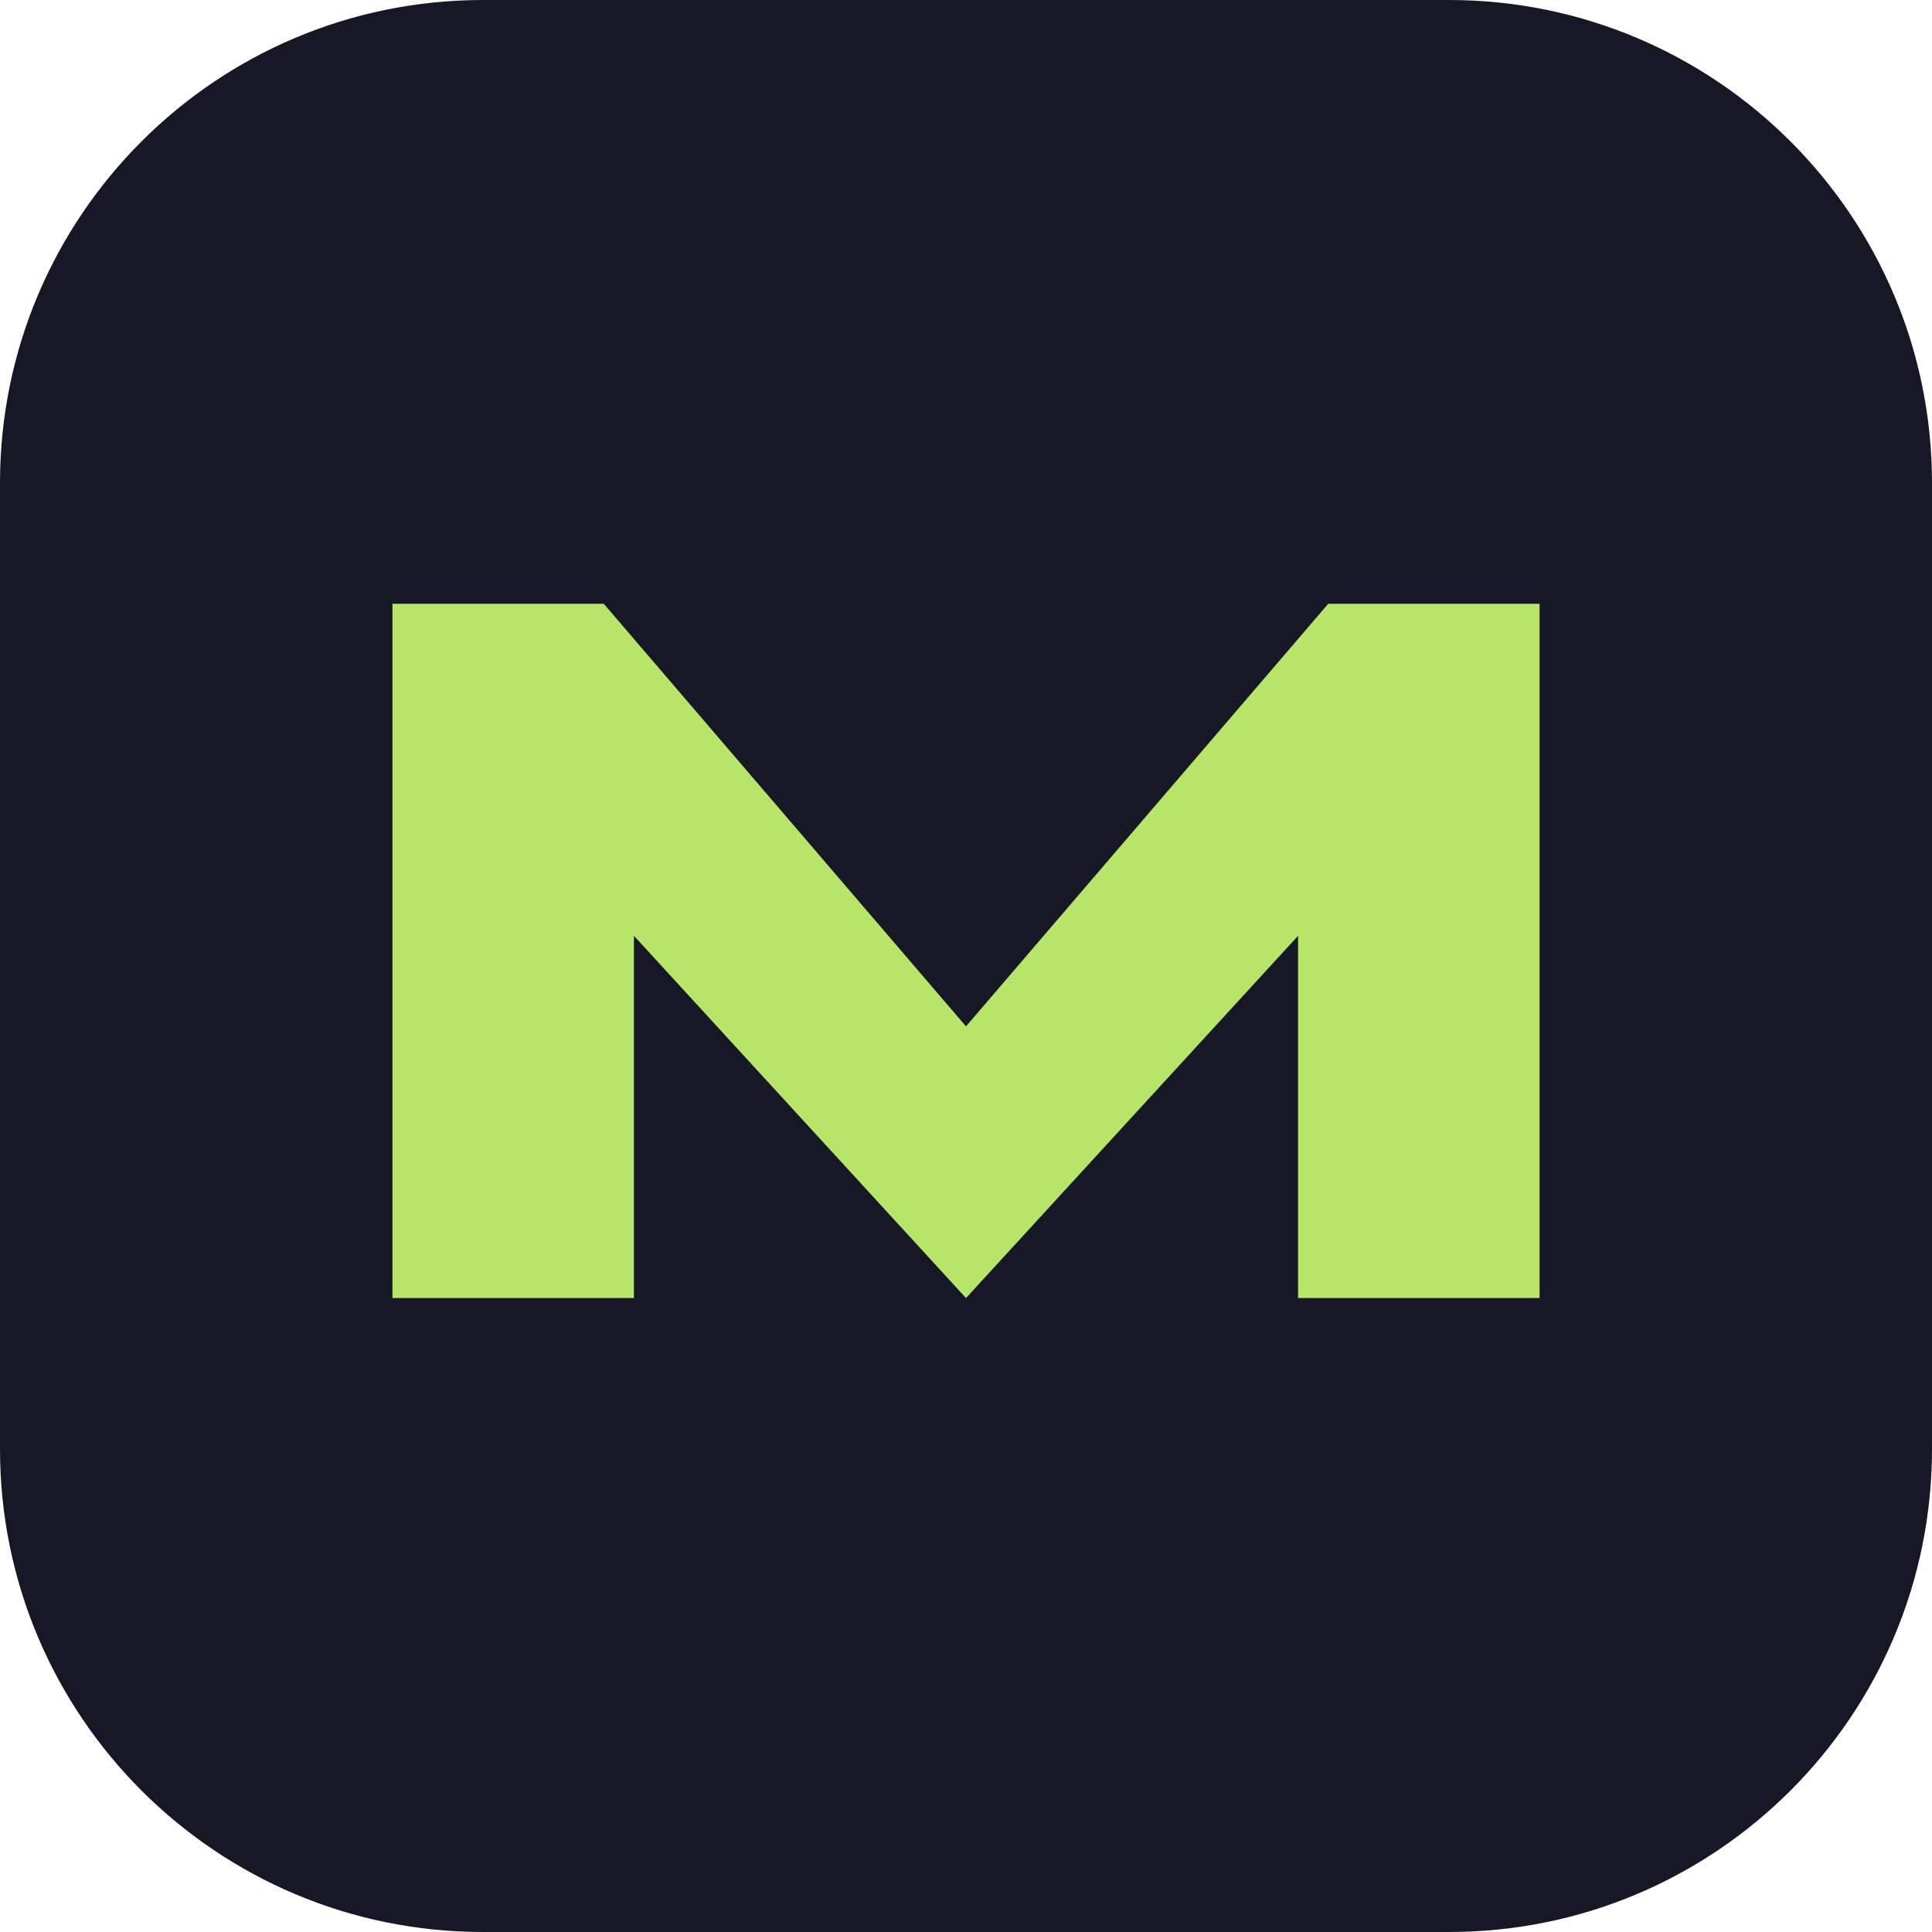
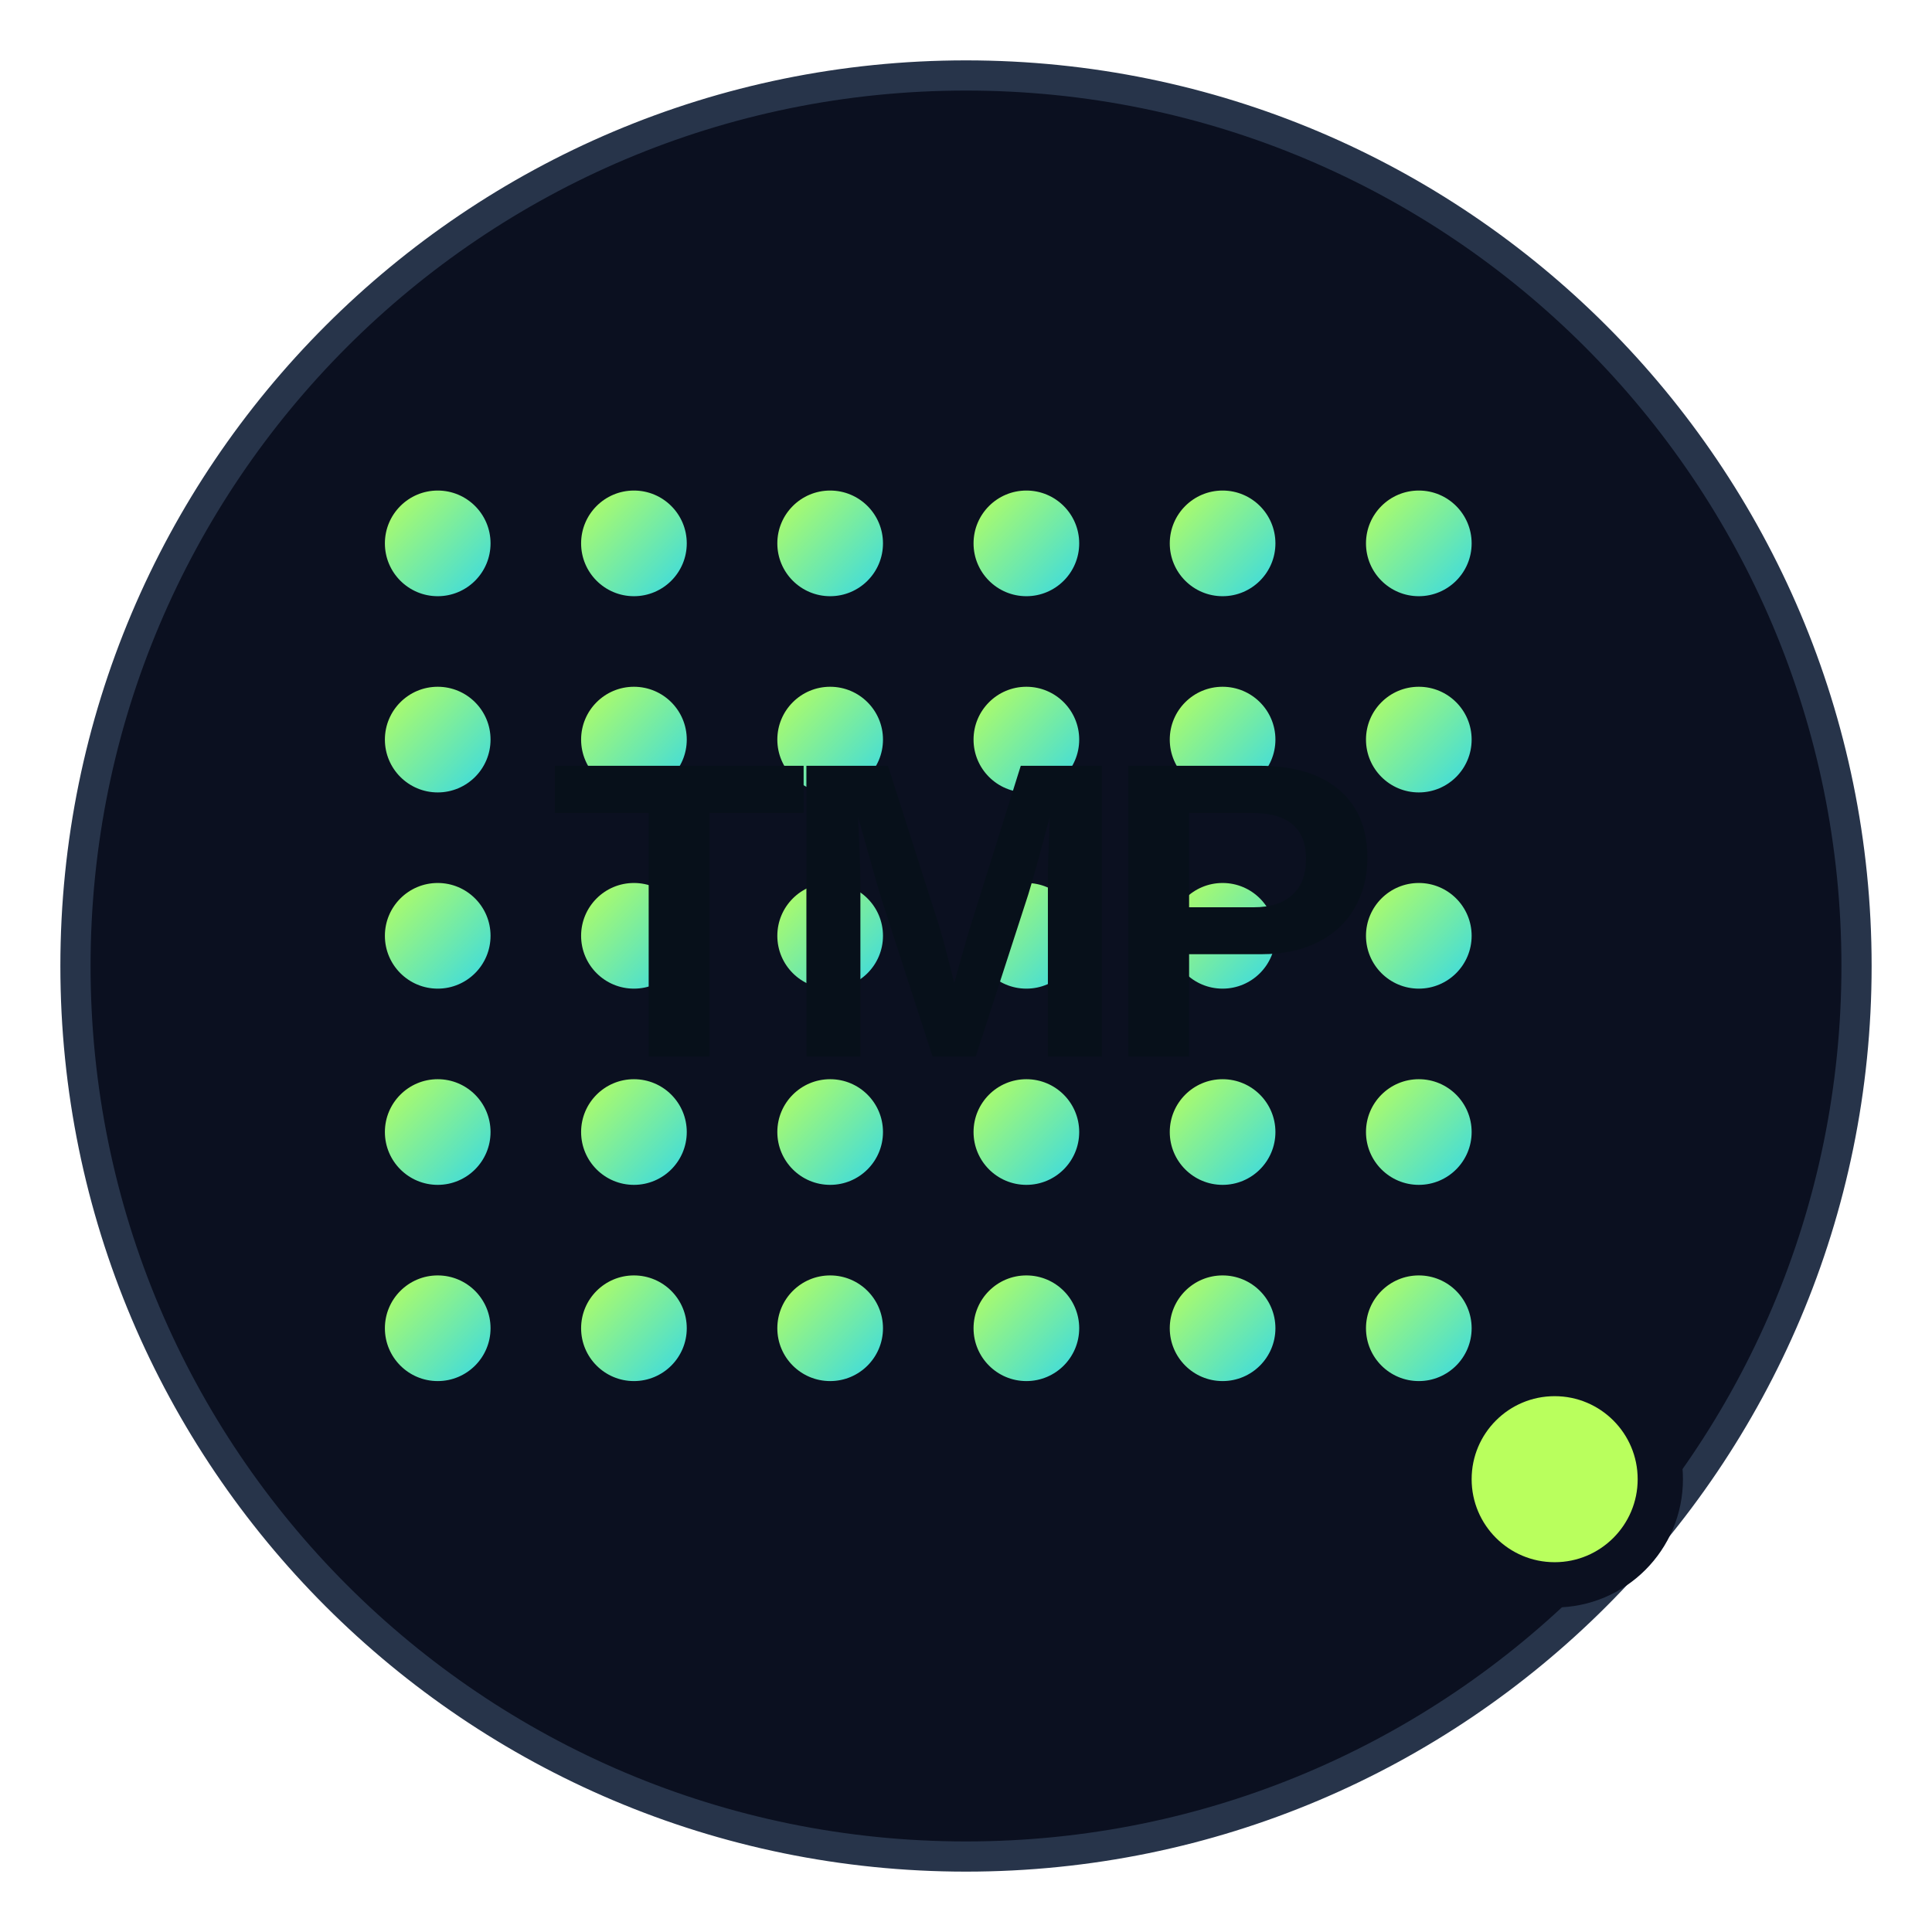
- <svg xmlns="http://www.w3.org/2000/svg" viewBox="0 0 64 64">
-   <rect width="64" height="64" rx="16" fill="#161925" />
-   <path d="M13 43V20h7l12 14 12-14h7v23h-8V31L32 43 21 31v12z" fill="#b7e56a" />
+ <svg xmlns="http://www.w3.org/2000/svg" viewBox="0 0 128 128" role="img" aria-labelledby="title">
+   <defs>
+     <linearGradient id="g" x1="0" y1="0" x2="1" y2="1">
+       <stop stop-color="#b9ff5d" />
+       <stop offset="1" stop-color="#37d9e6" />
+     </linearGradient>
+   </defs>
+   <circle cx="64" cy="64" r="59" fill="#0b1020" stroke="#27344a" stroke-width="2" />
+   <g fill="url(#g)">
+     <circle cx="29" cy="36" r="3.5" />
+     <circle cx="42" cy="36" r="3.5" />
+     <circle cx="55" cy="36" r="3.5" />
+     <circle cx="68" cy="36" r="3.5" />
+     <circle cx="81" cy="36" r="3.5" />
+     <circle cx="94" cy="36" r="3.5" />
+     <circle cx="29" cy="49" r="3.5" />
+     <circle cx="42" cy="49" r="3.5" />
+     <circle cx="55" cy="49" r="3.5" />
+     <circle cx="68" cy="49" r="3.5" />
+     <circle cx="81" cy="49" r="3.5" />
+     <circle cx="94" cy="49" r="3.5" />
+     <circle cx="29" cy="62" r="3.5" />
+     <circle cx="42" cy="62" r="3.5" />
+     <circle cx="55" cy="62" r="3.5" />
+     <circle cx="68" cy="62" r="3.5" />
+     <circle cx="81" cy="62" r="3.5" />
+     <circle cx="94" cy="62" r="3.5" />
+     <circle cx="29" cy="75" r="3.5" />
+     <circle cx="42" cy="75" r="3.5" />
+     <circle cx="55" cy="75" r="3.5" />
+     <circle cx="68" cy="75" r="3.5" />
+     <circle cx="81" cy="75" r="3.5" />
+     <circle cx="94" cy="75" r="3.5" />
+     <circle cx="29" cy="88" r="3.5" />
+     <circle cx="42" cy="88" r="3.5" />
+     <circle cx="55" cy="88" r="3.5" />
+     <circle cx="68" cy="88" r="3.5" />
+     <circle cx="81" cy="88" r="3.5" />
+     <circle cx="94" cy="88" r="3.5" />
+   </g>
+   <circle cx="103" cy="98" r="7" fill="#b9ff5d" stroke="#0b1020" stroke-width="3" />
+   <text x="64" y="70" fill="#07101a" font-family="Arial,sans-serif" font-size="28" font-weight="900" text-anchor="middle" letter-spacing="-2">TMP</text>
</svg>
